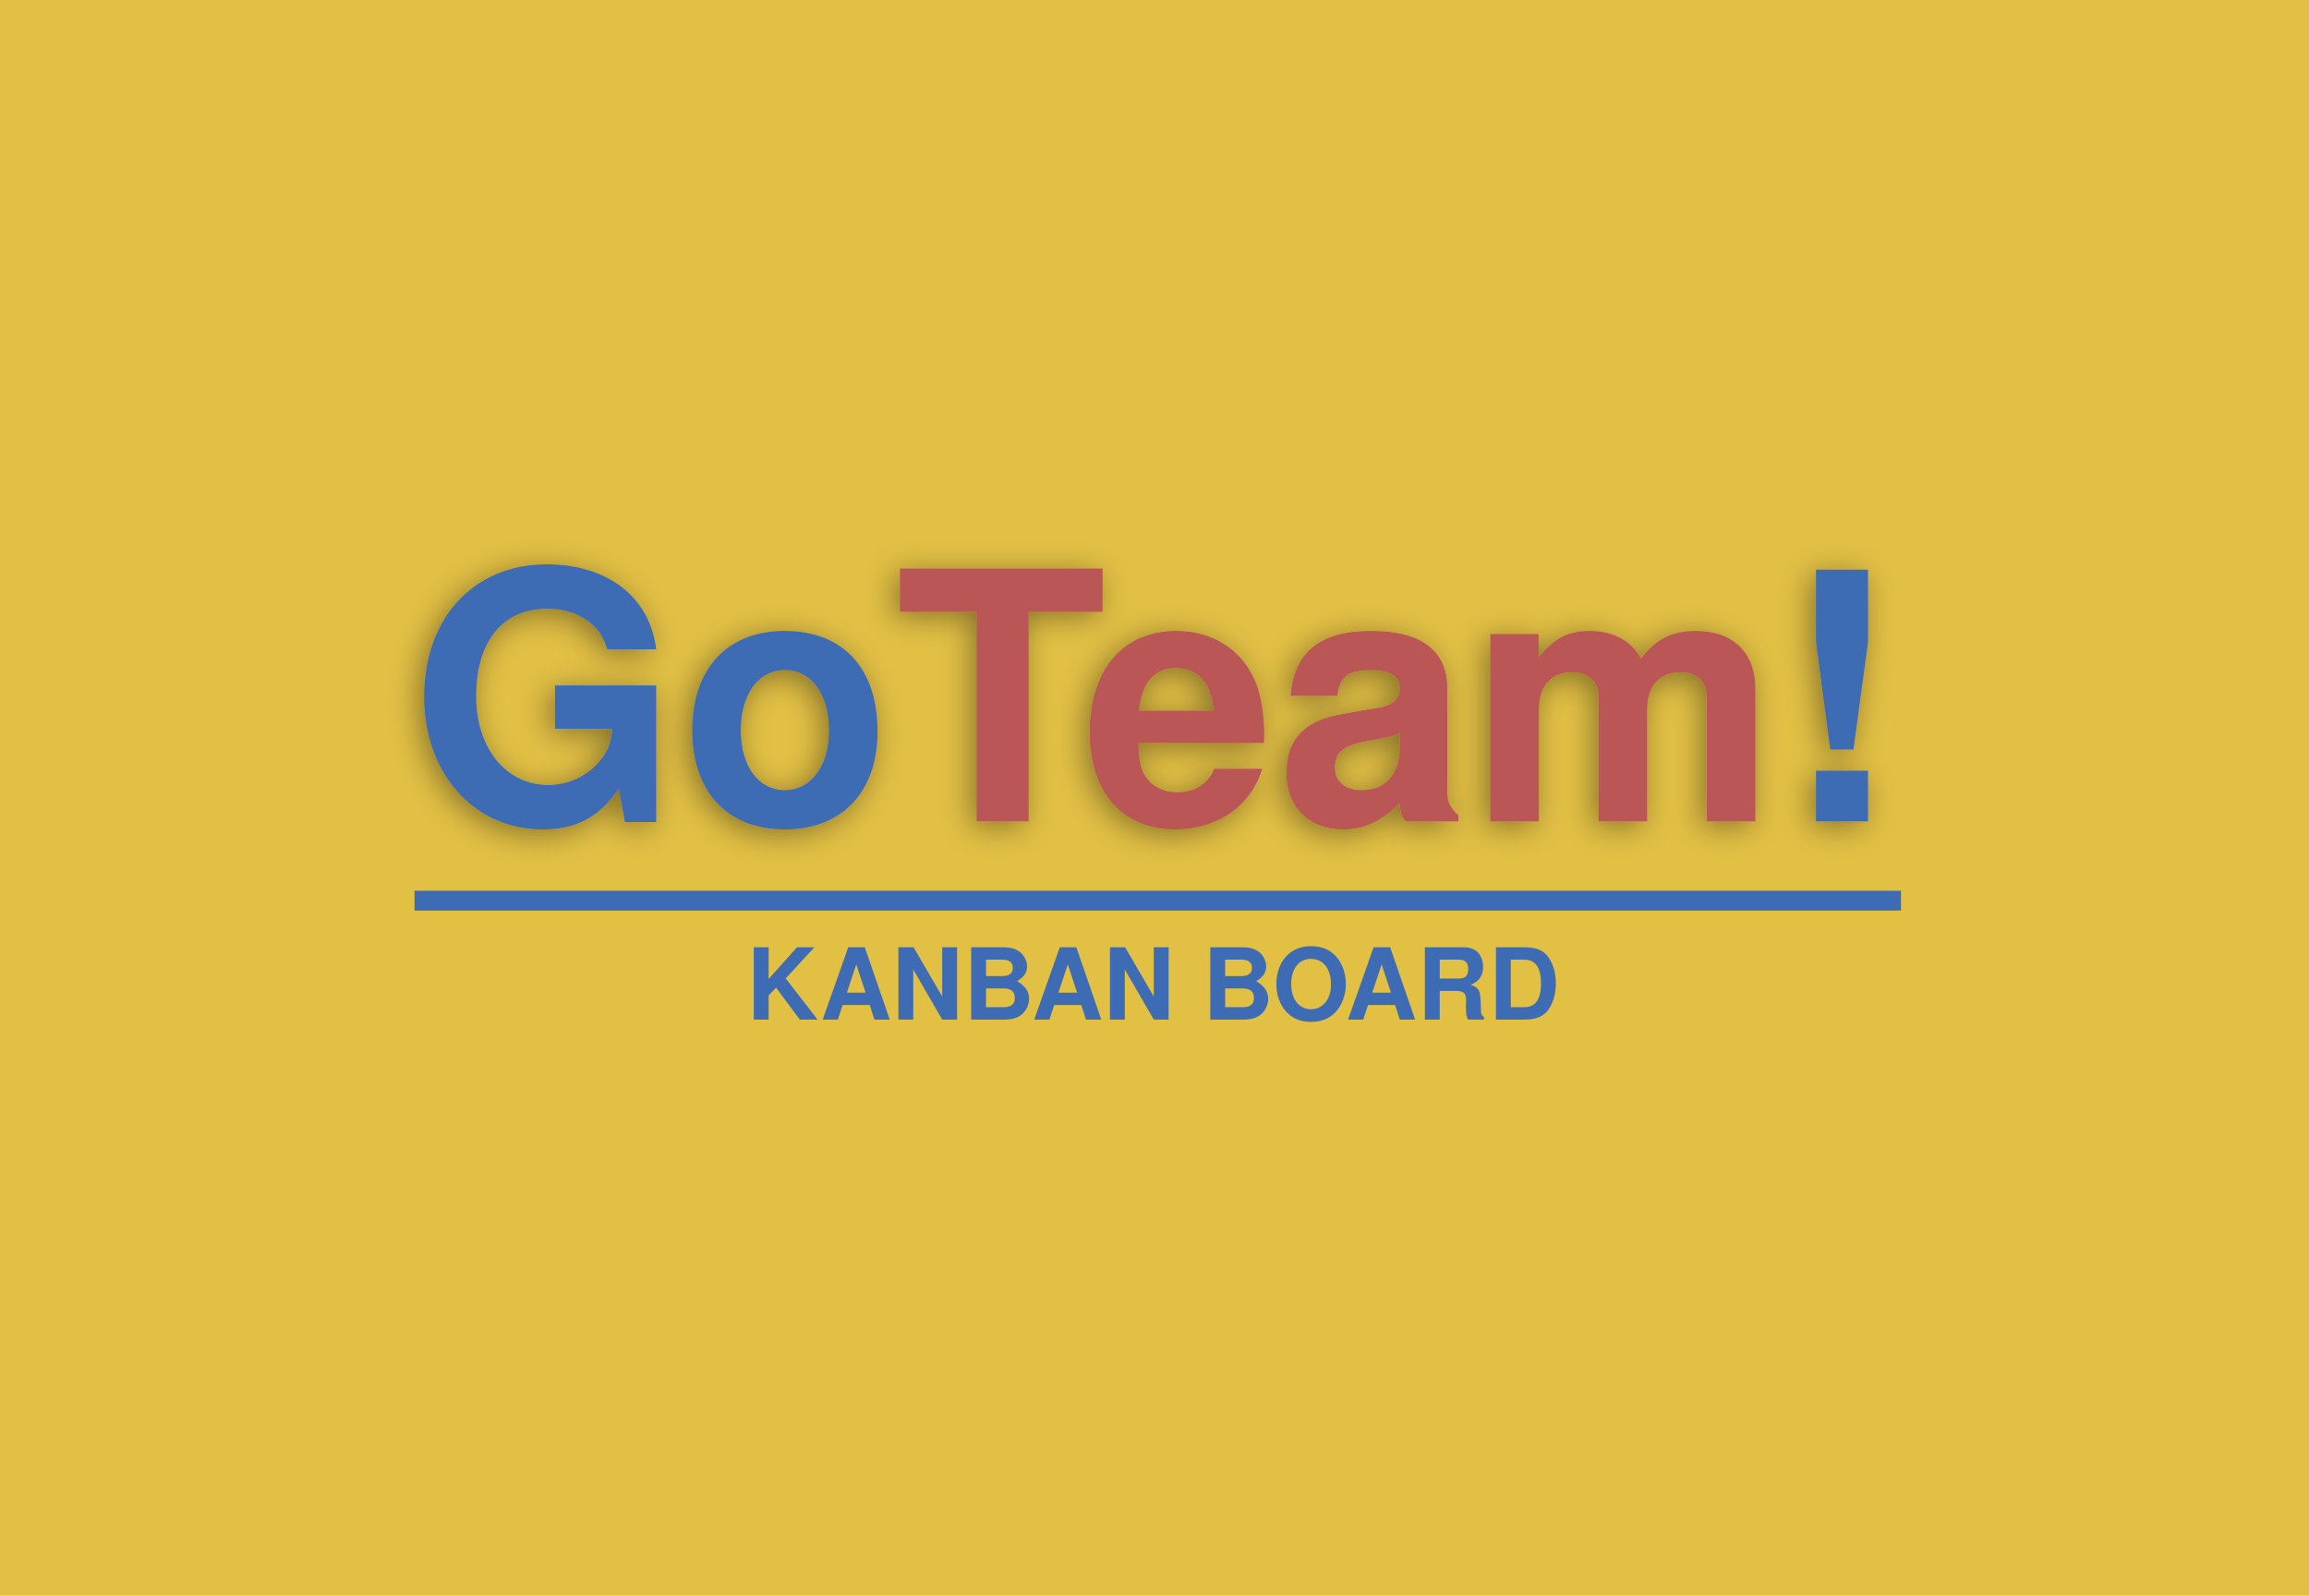
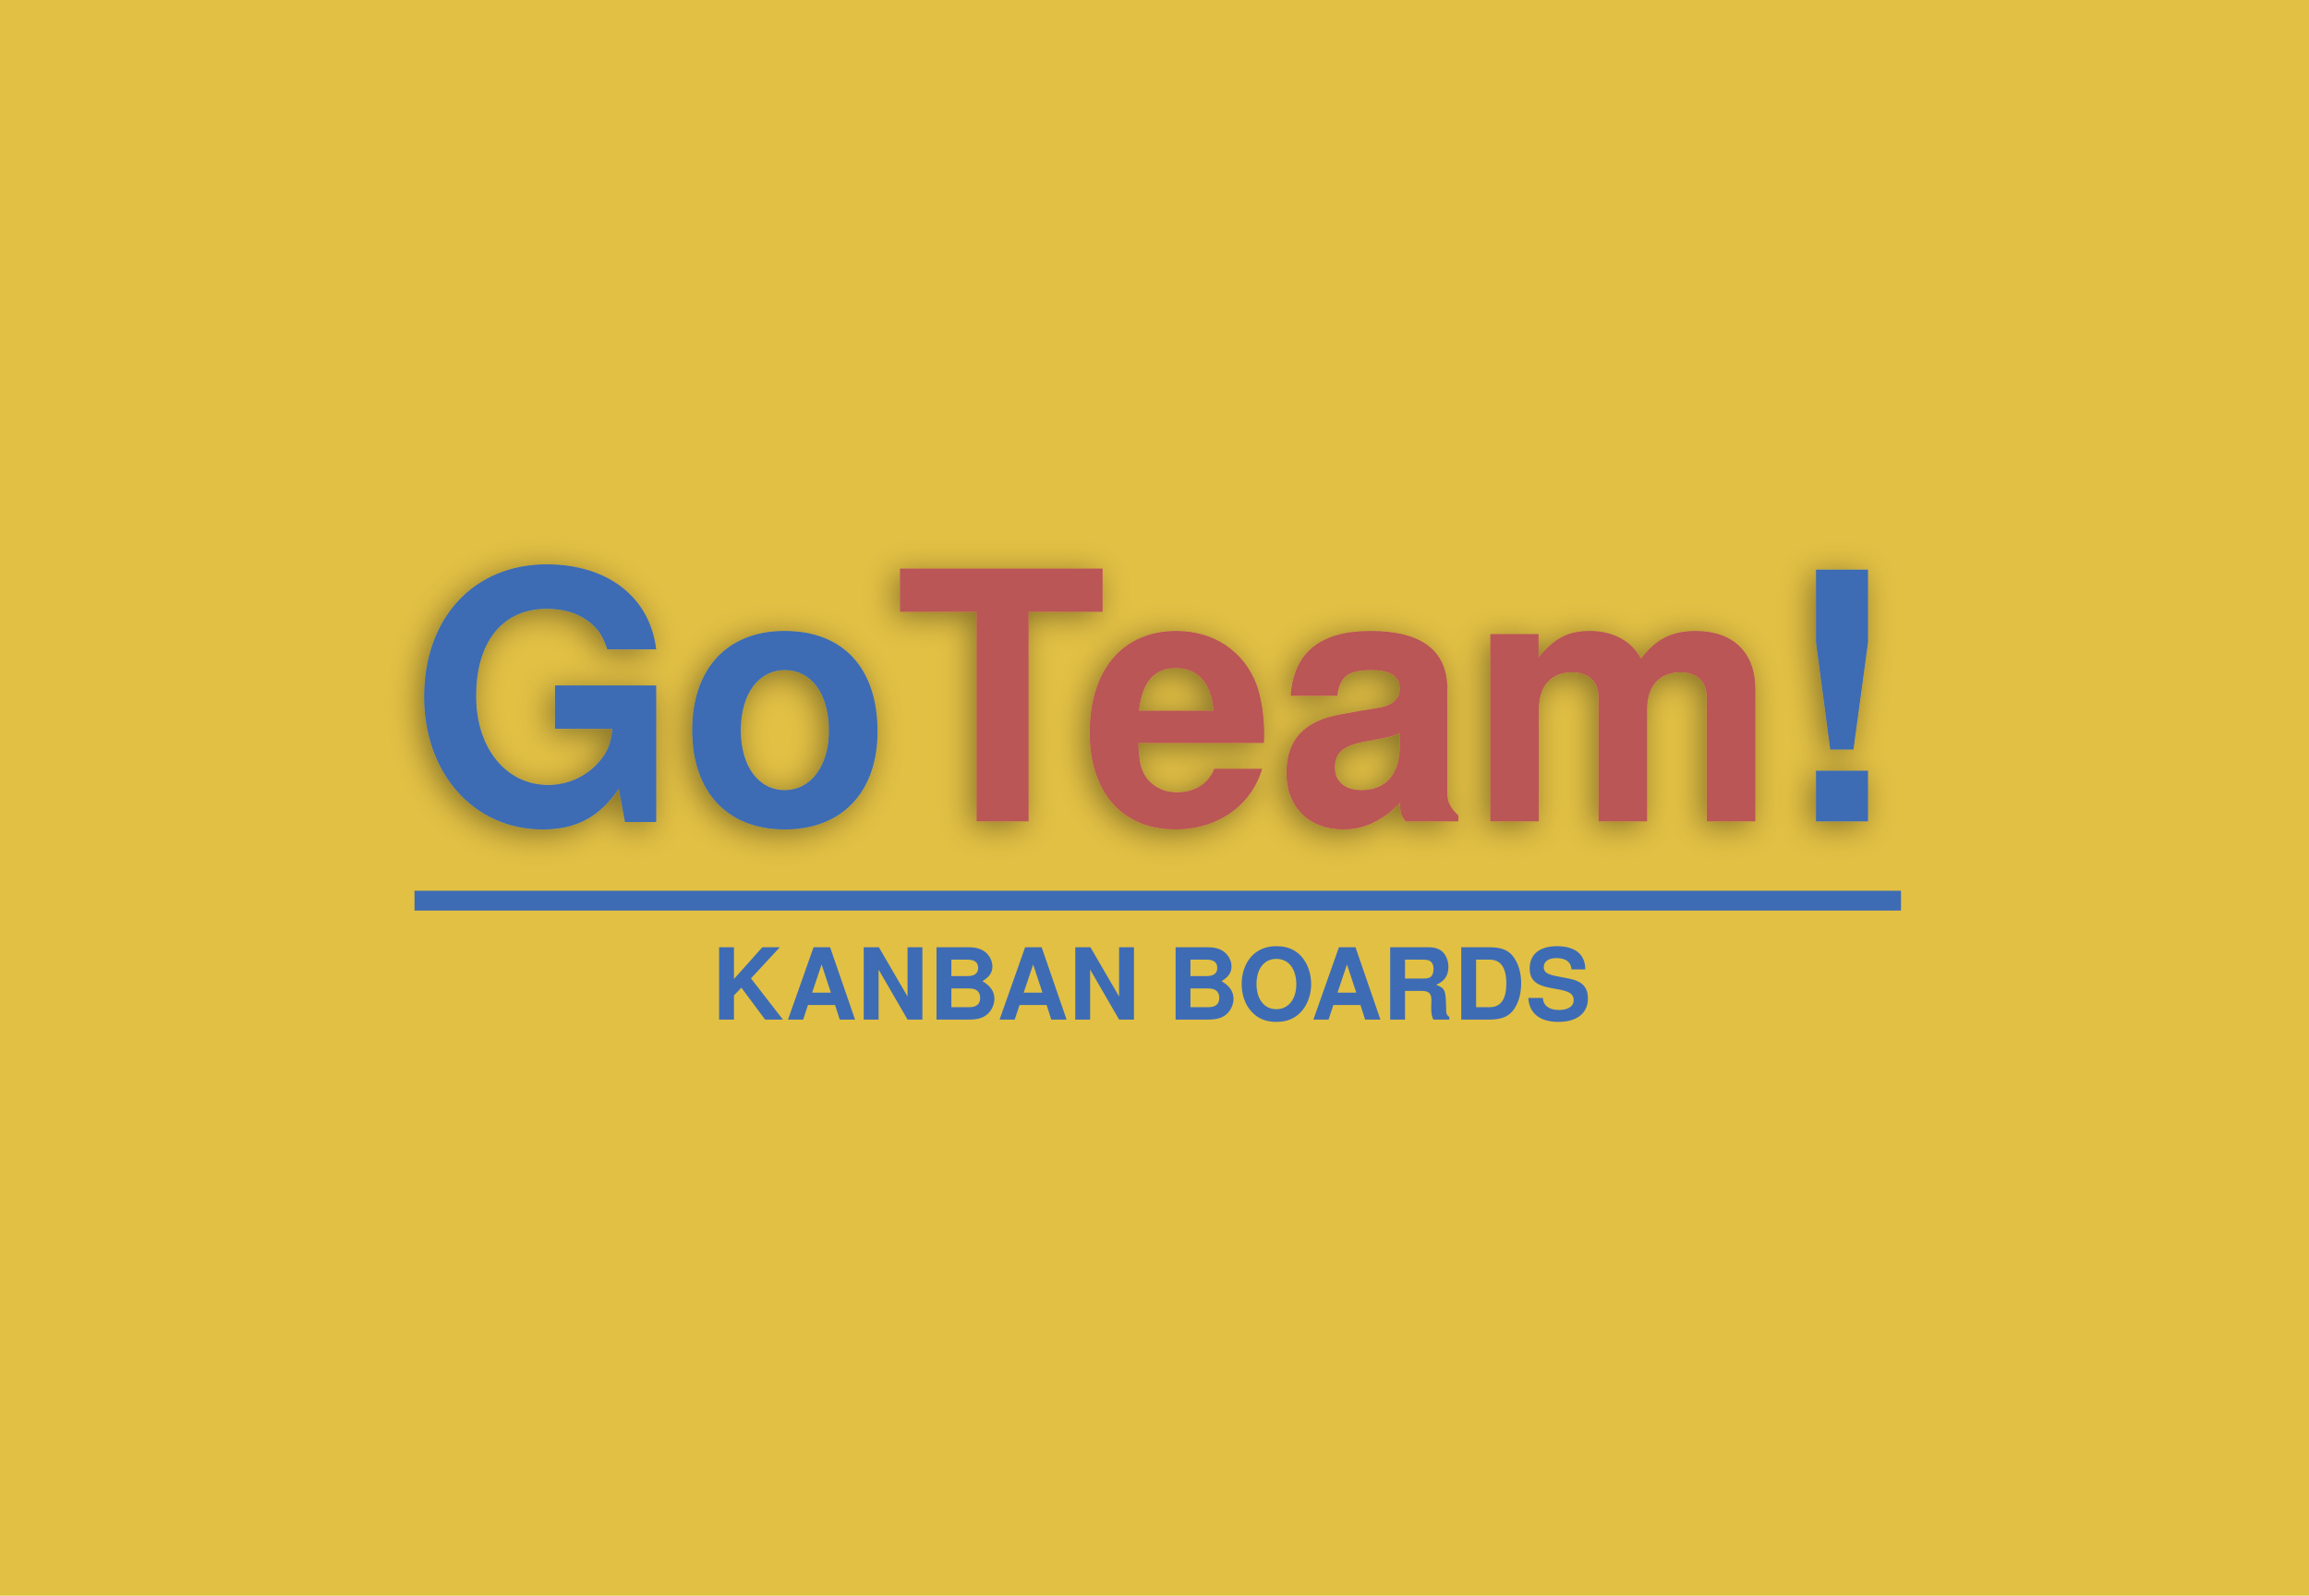
<svg xmlns="http://www.w3.org/2000/svg" width="233" height="161" viewBox="0 0 233 161">
  <defs>
+     <clipPath id="clip-path">
+       <rect width="233" height="161" fill="none" />
+     </clipPath>
    <filter id="Team" x="85.329" y="51.884" width="98" height="44" filterUnits="userSpaceOnUse">
      <feOffset dx="-0.5" dy="0.5" input="SourceAlpha" />
      <feGaussianBlur stdDeviation="1.5" result="blur" />
      <feFlood flood-opacity="0.4" />
      <feComposite operator="in" in2="blur" />
      <feComposite in="SourceGraphic" />
    </filter>
    <filter id="Go" x="36.329" y="51.884" width="58" height="44" filterUnits="userSpaceOnUse">
      <feOffset dx="-0.5" dy="0.5" input="SourceAlpha" />
      <feGaussianBlur stdDeviation="1.5" result="blur-2" />
      <feFlood flood-opacity="0.4" />
      <feComposite operator="in" in2="blur-2" />
      <feComposite in="SourceGraphic" />
    </filter>
    <filter id="_" x="174.329" y="51.884" width="21" height="44" filterUnits="userSpaceOnUse">
      <feOffset dx="-0.5" dy="0.5" input="SourceAlpha" />
      <feGaussianBlur stdDeviation="1.5" result="blur-3" />
      <feFlood flood-opacity="0.4" />
      <feComposite operator="in" in2="blur-3" />
      <feComposite in="SourceGraphic" />
    </filter>
  </defs>
-   <g id="Group_12" data-name="Group 12" transform="translate(-317 -190)">
-     <g id="Rectangle_1" data-name="Rectangle 1" transform="translate(317 190)" fill="#e2c044" stroke="#e2c044" stroke-width="1">
-       <rect width="233" height="161" stroke="none" />
-       <rect x="0.5" y="0.5" width="232" height="160" fill="none" />
-     </g>
-     <g id="Group_2" data-name="Group 2" transform="translate(358.329 245.884)">
-       <g id="Group_1" data-name="Group 1">
-         <g transform="matrix(1, 0, 0, 1, -41.33, -55.88)" filter="url(#Team)">
-           <text id="Team-2" data-name="Team" transform="translate(90.33 82.88)" fill="#ba5756" font-size="35" font-family="Helvetica-Bold, Helvetica" font-weight="700">
-             <tspan x="0" y="0">Team</tspan>
-           </text>
+   <g id="Repeat_Grid_1" data-name="Repeat Grid 1" clip-path="url(#clip-path)">
+     <g id="Group_12" data-name="Group 12" transform="translate(-317 -190)">
+       <g id="Rectangle_1" data-name="Rectangle 1" transform="translate(317 190)" fill="#e2c044" stroke="#e2c044" stroke-width="1">
+         <rect width="233" height="161" stroke="none" />
+         <rect x="0.5" y="0.5" width="232" height="160" fill="none" />
+       </g>
+       <g id="Group_2" data-name="Group 2" transform="translate(358.329 245.884)">
+         <g id="Group_1" data-name="Group 1">
+           <g transform="matrix(1, 0, 0, 1, -41.33, -55.88)" filter="url(#Team)">
+             <text id="Team-2" data-name="Team" transform="translate(90.33 82.88)" fill="#ba5756" font-size="35" font-family="Helvetica-Bold, Helvetica" font-weight="700">
+               <tspan x="0" y="0">Team</tspan>
+             </text>
+           </g>
+           <g transform="matrix(1, 0, 0, 1, -41.33, -55.88)" filter="url(#Go)">
+             <text id="Go-2" data-name="Go" transform="translate(41.33 82.88)" fill="#3e6cb4" font-size="35" font-family="Helvetica-Bold, Helvetica" font-weight="700">
+               <tspan x="0" y="0">Go</tspan>
+             </text>
+           </g>
+           <g transform="matrix(1, 0, 0, 1, -41.33, -55.88)" filter="url(#_)">
+             <text id="_2" data-name="!" transform="translate(179.33 82.88)" fill="#3e6cb4" font-size="35" font-family="Helvetica-Bold, Helvetica" font-weight="700">
+               <tspan x="0" y="0">!</tspan>
+             </text>
+           </g>
        </g>
-         <g transform="matrix(1, 0, 0, 1, -41.33, -55.88)" filter="url(#Go)">
-           <text id="Go-2" data-name="Go" transform="translate(41.33 82.88)" fill="#3e6cb4" font-size="35" font-family="Helvetica-Bold, Helvetica" font-weight="700">
-             <tspan x="0" y="0">Go</tspan>
-           </text>
-         </g>
-         <g transform="matrix(1, 0, 0, 1, -41.33, -55.88)" filter="url(#_)">
-           <text id="_2" data-name="!" transform="translate(179.33 82.88)" fill="#3e6cb4" font-size="35" font-family="Helvetica-Bold, Helvetica" font-weight="700">
-             <tspan x="0" y="0">!</tspan>
-           </text>
-         </g>
+         <line id="Line_1" data-name="Line 1" x2="150" transform="translate(0.5 35)" fill="none" stroke="#3e6cb4" stroke-width="2" />
+         <text id="KANBAN_BOARDS" data-name="KANBAN BOARDS" transform="translate(30.5 47)" fill="#3e6cb4" font-size="10" font-family="Helvetica-Bold, Helvetica" font-weight="700">
+           <tspan x="0" y="0">KANBAN BOARDS</tspan>
+         </text>
      </g>
-       <line id="Line_1" data-name="Line 1" x2="150" transform="translate(0.5 35)" fill="none" stroke="#3e6cb4" stroke-width="2" />
-       <text id="KANBAN_BOARD" data-name="KANBAN BOARD" transform="translate(34 47)" fill="#3e6cb4" font-size="10" font-family="Helvetica-Bold, Helvetica" font-weight="700">
-         <tspan x="0" y="0">KANBAN BOARD</tspan>
-       </text>
    </g>
  </g>
</svg>
